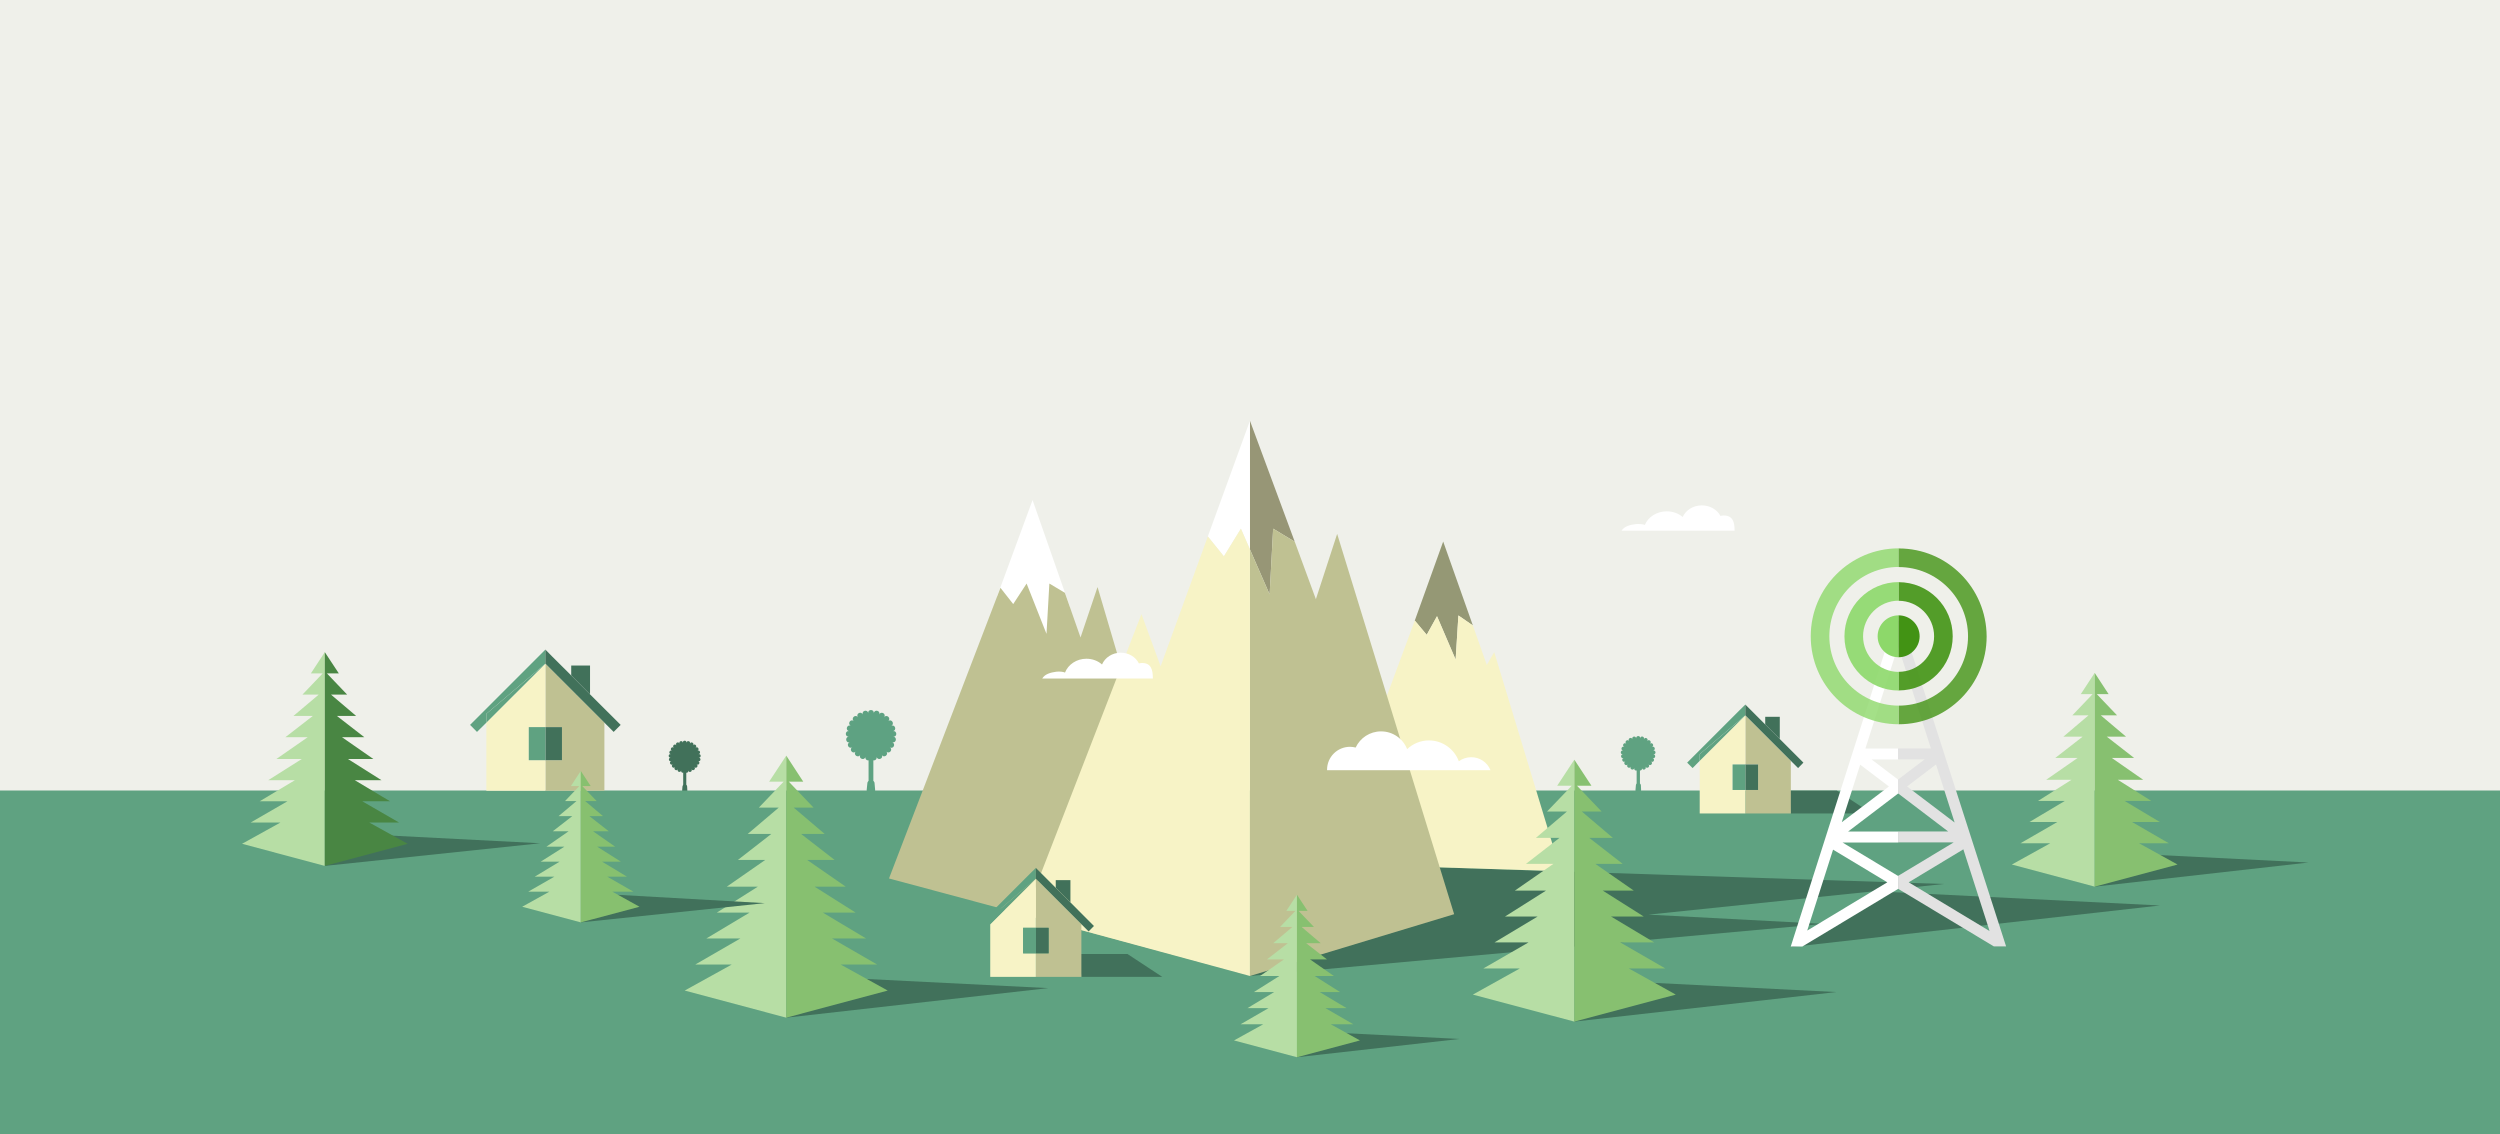
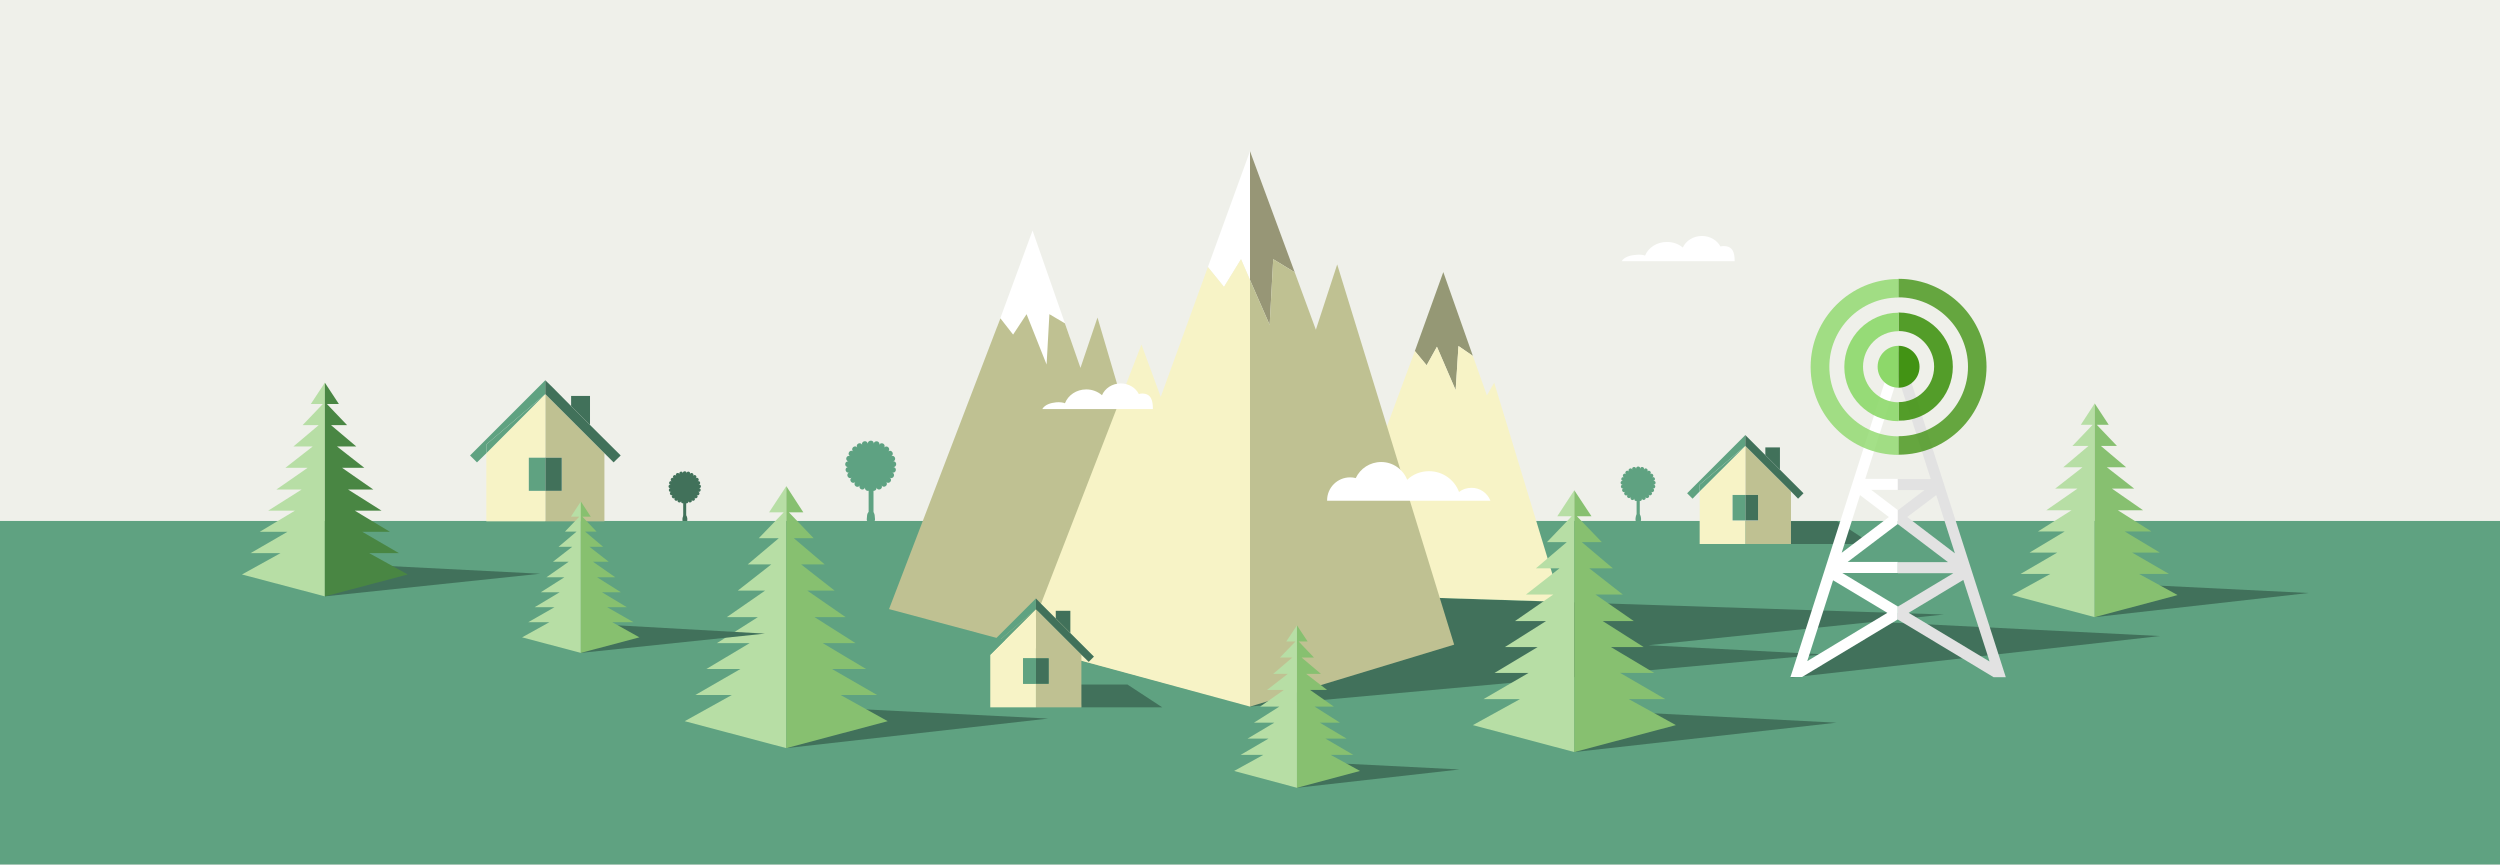
- <svg xmlns="http://www.w3.org/2000/svg" version="1.1" id="Layer_1" x="0px" y="0px" viewBox="0 0 2350.7 1066.2" style="enable-background:new 0 0 2350.7 1066.2;" xml:space="preserve">
+ <svg xmlns="http://www.w3.org/2000/svg" version="1.1" id="Layer_1" x="0px" y="0px" viewBox="0 0 1336 462" style="enable-background:new 0 0 1336 462;" xml:space="preserve">
  <style type="text/css">
	.st0{fill:#EFF0EA;}
	.st1{fill:#5EA282;}
	.st2{fill:#41715A;}
	.st3{fill:#5FA281;}
	.st4{fill:#41715B;}
	.st5{fill:#959875;}
	.st6{fill:#F7F3C6;}
	.st7{fill:#FFFFFF;}
	.st8{fill:#BFC192;}
	.st9{fill:#979676;}
	.st10{fill:none;}
	.st11{fill:#B7DEA5;}
	.st12{fill:#87C070;}
	.st13{fill:#498643;}
	.st14{fill:#87C06F;}
	.st15{fill:#E2E2E2;}
	.st16{opacity:0.8;fill:#8DD86A;}
	.st17{opacity:0.8;fill:#429314;}
	.st18{opacity:0.9;fill:#429314;}
	.st19{opacity:0.9;fill:#8DD86A;}
	.st20{fill:#8DD86A;}
	.st21{fill:#429314;}
</style>
-   <g id="фон">
-     <rect class="st0" width="2350.7" height="780.7" />
-     <g id="trees_x5F_2">
-       <g>
-         <rect x="816.7" y="712" class="st1" width="4.5" height="27.7" />
-         <g>
-           <path class="st1" d="M821.6,670.7c0.5-4.1,6.6-2.6,5.1,1.3c1.5-3.9,7-0.8,4.6,2.5c2.4-3.4,7,0.9,3.8,3.6      c3.2-2.7,6.6,2.7,2.8,4.4c3.7-1.8,5.7,4.2,1.6,5c4.1-0.8,4.5,5.5,0.3,5.2c4.1,0.2,3,6.4-1,5.2c3.9,1.3,1.3,7-2.2,4.7      c3.5,2.2-0.5,7-3.3,4c2.8,3-2.3,6.7-4.2,3.1c2,3.6-3.8,5.9-4.9,1.9c1,4-5.2,4.8-5.2,0.7c0,4.1-6.2,3.3-5.2-0.7      c-1,4-6.9,1.7-4.9-1.9c-2,3.6-7.1-0.1-4.2-3.1c-2.8,3-6.8-1.8-3.3-4c-3.5,2.2-6.2-3.5-2.2-4.7c-3.9,1.3-5.1-4.9-1-5.2      c-4.1,0.2-3.7-6,0.3-5.2c-4.1-0.8-2.1-6.8,1.6-5c-3.7-1.8-0.4-7.1,2.8-4.4c-3.2-2.7,1.4-7,3.8-3.6c-2.4-3.4,3.1-6.4,4.6-2.5      c-1.5-3.9,4.6-5.4,5.1-1.3C815.8,666.6,822.1,666.6,821.6,670.7z" />
-         </g>
-         <g>
-           <path class="st1" d="M822.9,743c0.1,1.1-0.7,2-1.8,2h-4.4c-1.1,0-1.9-0.9-1.8-2l0.7-6.9c0.1-1.1,1.1-2,2.2-2h2.3      c1.1,0,2.1,0.9,2.2,2L822.9,743z" />
-         </g>
+   <rect class="st0" width="1336" height="299.7" />
+   <g id="trees_x5F_2">
+     <g>
+       <rect x="464.2" y="260.6" class="st1" width="2.6" height="15.8" />
+       <g>
+         <path class="st1" d="M466.9,237.2c0.3-2.3,3.8-1.5,2.9,0.7c0.9-2.2,4-0.5,2.6,1.4c1.4-1.9,4,0.5,2.2,2c1.8-1.5,3.7,1.5,1.6,2.5     c2.1-1,3.2,2.4,0.9,2.8c2.3-0.5,2.5,3.1,0.2,3c2.3,0.1,1.7,3.6-0.6,2.9c2.2,0.7,0.7,4-1.3,2.7c2,1.3-0.3,4-1.9,2.3     c1.6,1.7-1.3,3.8-2.4,1.8c1.1,2.1-2.2,3.4-2.8,1.1c0.6,2.3-3,2.7-3,0.4c0,2.3-3.5,1.9-3-0.4c-0.6,2.3-3.9,1-2.8-1.1     c-1.1,2.1-4,0-2.4-1.8c-1.6,1.7-3.9-1-1.9-2.3c-2,1.3-3.5-2-1.3-2.7c-2.2,0.7-2.9-2.8-0.6-2.9c-2.3,0.1-2.1-3.4,0.2-3     c-2.3-0.5-1.2-3.8,0.9-2.8c-2.1-1-0.2-4,1.6-2.5c-1.8-1.5,0.8-4,2.2-2c-1.4-1.9,1.7-3.6,2.6-1.4c-0.9-2.2,2.6-3.1,2.9-0.7     C463.7,234.9,467.2,234.9,466.9,237.2z" />
+       </g>
+       <g>
+         <path class="st1" d="M467.6,277.4c0.1,1.1-0.7,2-1.8,2h-0.8c-1.1,0-1.9-0.9-1.8-2l0.2-2.2c0.1-1.1,1-2,2-2c1,0,1.9,0.9,2,2     L467.6,277.4z" />
+       </g>
+     </g>
+     <g>
+       <g>
+         <g>
+           <rect x="365.1" y="267.8" class="st2" width="1.6" height="10" />
+         </g>
+         <g>
+           <path class="st2" d="M366.9,252.9c0.2-1.5,2.4-0.9,1.8,0.5c0.5-1.4,2.5-0.3,1.7,0.9c0.9-1.2,2.5,0.3,1.4,1.3c1.1-1,2.4,1,1,1.6      c1.3-0.6,2,1.5,0.6,1.8c1.5-0.3,1.6,2,0.1,1.9c1.5,0.1,1.1,2.3-0.4,1.9c1.4,0.5,0.5,2.5-0.8,1.7c1.3,0.8-0.2,2.5-1.2,1.5      c1,1.1-0.8,2.4-1.5,1.1c0.7,1.3-1.4,2.1-1.8,0.7c0.4,1.4-1.9,1.7-1.9,0.2c0,1.5-2.2,1.2-1.9-0.2c-0.4,1.4-2.5,0.6-1.8-0.7      c-0.7,1.3-2.5,0-1.5-1.1c-1,1.1-2.5-0.7-1.2-1.5c-1.3,0.8-2.2-1.3-0.8-1.7c-1.4,0.5-1.8-1.8-0.4-1.9c-1.5,0.1-1.3-2.2,0.1-1.9      c-1.5-0.3-0.8-2.4,0.6-1.8c-1.3-0.6-0.1-2.6,1-1.6c-1.1-1,0.5-2.5,1.4-1.3c-0.9-1.2,1.1-2.3,1.7-0.9c-0.5-1.4,1.6-2,1.8-0.5      C364.8,251.5,367.1,251.5,366.9,252.9z" />
+         </g>
+         <g>
+           <path class="st2" d="M367.3,277.7c0.1,1.1-0.5,2-1.3,2s-1.4-0.9-1.3-2l0-0.6c0.1-1.1,0.7-2,1.3-2c0.6,0,1.2,0.9,1.3,2      L367.3,277.7z" />
+         </g>
+       </g>
+     </g>
+     <g>
+       <g>
+         <g>
+           <rect x="874.6" y="266.6" class="st3" width="1.7" height="10.8" />
+         </g>
+         <g>
+           <path class="st3" d="M876.5,250.5c0.2-1.6,2.6-1,2,0.5c0.6-1.5,2.7-0.3,1.8,1c0.9-1.3,2.7,0.4,1.5,1.4c1.2-1,2.6,1,1.1,1.7      c1.5-0.7,2.2,1.6,0.6,1.9c1.6-0.3,1.7,2.1,0.1,2c1.6,0.1,1.1,2.5-0.4,2c1.5,0.5,0.5,2.7-0.9,1.8c1.4,0.9-0.2,2.7-1.3,1.6      c1.1,1.2-0.9,2.6-1.7,1.2c0.8,1.4-1.5,2.3-1.9,0.8c0.4,1.6-2,1.9-2,0.3c0,1.6-2.4,1.3-2-0.3c-0.4,1.6-2.7,0.7-1.9-0.8      c-0.8,1.4-2.8,0-1.7-1.2c-1.1,1.2-2.7-0.7-1.3-1.6c-1.4,0.9-2.4-1.4-0.9-1.8c-1.5,0.5-2-1.9-0.4-2c-1.6,0.1-1.5-2.3,0.1-2      c-1.6-0.3-0.8-2.6,0.6-1.9c-1.5-0.7-0.1-2.8,1.1-1.7c-1.2-1,0.5-2.7,1.5-1.4c-0.9-1.3,1.2-2.5,1.8-1c-0.6-1.5,1.8-2.1,2-0.5      C874.3,248.9,876.7,248.9,876.5,250.5z" />
+         </g>
+         <g>
+           <path class="st3" d="M877,277.4c0.1,1.1-0.6,2-1.5,2s-1.6-0.9-1.5-2l0.1-0.9c0.1-1.1,0.7-2,1.4-2c0.7,0,1.3,0.9,1.4,2L877,277.4      z" />
+         </g>
+       </g>
+     </g>
+   </g>
+   <rect y="278.4" class="st3" width="1336" height="183.6" />
+   <g id="mountains">
+     <polygon class="st4" points="974.5,349.7 668,377.6 769.4,319.6 1038.9,328.4 880.9,344.8  " />
+     <g>
+       <polygon class="st5" points="787.1,190.2 779.4,184.9 777.9,208.5 767.9,185.3 762.4,195.2 756.1,187.6 771.3,145.4   " />
+       <polygon class="st6" points="834.1,321.6 707.9,317.6 756.1,187.6 762.4,195.2 767.9,185.3 777.9,208.5 779.4,184.9 787.1,190.2     794.6,211.3 798.5,204.5   " />
+     </g>
+     <g>
+       <polygon class="st7" points="551.8,123.2 532.9,174.6 564.3,201.8 571.8,180.5   " />
+       <polygon class="st8" points="475.1,325.5 534.6,170.1 541.4,178.8 548.6,167.9 559.3,194.8 560.8,167.9 569.1,172.8 577.4,196.6     586.5,169.7 646,371.3   " />
+     </g>
+     <g>
+       <polygon class="st9" points="678.5,173.6 680.4,138.5 691.9,145.5 668,80.8 668,149.6   " />
+       <polygon class="st7" points="663.2,138.5 668,149.6 668,80.8 645.5,142.7 654.1,153.3   " />
+       <polygon class="st8" points="714.6,141.3 703.2,176.2 691.9,145.5 680.4,138.5 678.5,173.6 668,149.6 668,377.6 777.1,344.5   " />
+       <polygon class="st6" points="663.2,138.5 654.1,153.3 645.5,142.7 620.3,212.1 610,184.1 547.7,344.9 668,377.6 668,149.6   " />
+     </g>
+   </g>
+   <g id="clouds">
+     <path class="st7" d="M866.6,139.6H927c0,0,0-0.1,0-0.1c0-4.4-0.9-8-5.9-8c-0.8,0-1,0.1-1.7,0.2c-1.8-3.3-5.5-5.6-9.9-5.6   c-4.6,0-8.6,2.6-10.2,6.2c-2.2-1.9-5.2-3-8.5-3c-5.4,0-9.9,3-11.7,7.3c-0.8-0.4-3-0.7-4.8-0.4C871.2,136.4,868,137.3,866.6,139.6z" />
+     <path class="st7" d="M557,218.6h59.1c0,0,0-0.1,0-0.1c0-4.5-0.9-8.2-5.8-8.2c-0.7,0-1,0.1-1.7,0.3c-1.7-3.4-5.4-5.7-9.7-5.7   c-4.5,0-8.4,2.6-10,6.3c-2.2-1.9-5.1-3.1-8.4-3.1c-5.3,0-9.7,3.1-11.4,7.4c-0.8-0.4-2.9-0.7-4.7-0.5   C561.5,215.3,558.4,216.2,557,218.6z" />
+     <path class="st7" d="M796.5,267.6h-87.3c0-0.1,0-0.1,0-0.2c0-6.8,5.5-12.3,12.3-12.3c1,0,2,0.1,3,0.4c2.4-5.1,7.6-8.6,13.6-8.6   c6.3,0,11.7,3.9,13.9,9.5c3-2.9,7.1-4.6,11.7-4.6c7.3,0,13.6,4.6,16,11.1c1.8-1.4,4.1-2.2,6.6-2.2   C790.9,260.6,794.9,263.5,796.5,267.6z" />
+   </g>
+   <g id="houses">
+     <g>
+       <polyline class="st4" points="957.1,290.7 1000.2,290.7 981.7,278.5 955.7,278.5 957.1,290.7   " />
+       <g>
+         <polygon class="st10" points="932.7,238.3 932.7,238.3 932.7,238.3    " />
+         <polygon class="st8" points="932.7,264.5 939.5,264.5 939.5,278.2 932.7,278.2 932.7,290.7 957.1,290.7 957.1,262.6 932.7,238.3         " />
+         <polygon class="st6" points="925.9,278.2 925.9,264.5 932.7,264.5 932.7,238.3 932.7,238.3 932.7,238.3 908.3,262.6 908.3,290.7      932.7,290.7 932.7,278.2    " />
+         <rect x="932.7" y="264.5" class="st2" width="6.8" height="13.6" />
+         <rect x="925.9" y="264.5" class="st3" width="6.8" height="13.6" />
+         <polygon class="st2" points="951.2,239.1 943.4,239.1 943.4,243.2 951.2,251    " />
+         <polygon class="st3" points="932.7,238.3 932.7,238.3 932.7,238.3 932.7,238.3 932.7,232.5 932.7,232.5 929.8,235.4 901.6,263.6      904.5,266.5 908.3,262.6 908.3,259    " />
+         <polygon class="st3" points="908.3,259 908.3,262.6 932.7,238.3    " />
+         <polygon class="st3" points="932.7,238.3 932.7,238.3 932.7,238.3    " />
+         <polygon class="st2" points="951.2,251 943.4,243.2 935.6,235.4 932.7,232.5 932.7,238.3 932.7,238.3 957.1,262.6 960.9,266.5      963.8,263.6    " />
+       </g>
+     </g>
+     <g>
+       <polygon class="st10" points="291.4,210.6 291.4,210.6 291.4,210.6   " />
+       <polygon class="st8" points="291.4,244.6 300.3,244.6 300.3,262.3 291.4,262.3 291.4,278.6 323,278.6 323,242.2 291.4,210.6   " />
+       <polygon class="st6" points="282.6,262.3 282.6,244.6 291.4,244.6 291.4,210.6 291.4,210.6 291.4,210.6 259.9,242.2 259.9,278.6     291.4,278.6 291.4,262.3   " />
+       <rect x="291.4" y="244.6" class="st2" width="8.8" height="17.7" />
+       <rect x="282.6" y="244.6" class="st3" width="8.8" height="17.7" />
+       <polygon class="st2" points="315.3,211.6 305.2,211.6 305.2,217 315.3,227.1   " />
+       <polygon class="st3" points="291.4,210.6 291.4,210.6 291.4,210.6 291.4,210.6 291.4,203.2 291.4,203.2 287.7,206.9 251.2,243.4     254.9,247.1 259.9,242.2 259.9,237.5   " />
+       <polygon class="st3" points="259.9,237.5 259.9,242.2 291.4,210.6   " />
+       <polygon class="st3" points="291.4,210.6 291.4,210.6 291.4,210.6   " />
+       <polygon class="st2" points="315.3,227.1 305.2,217 295.2,206.9 291.4,203.2 291.4,210.6 291.4,210.6 323,242.2 327.9,247.1     331.7,243.4   " />
+     </g>
+     <g>
+       <polyline class="st4" points="577.9,378 621.1,378 602.5,365.8 576.6,365.8 577.9,378   " />
+       <g>
+         <polygon class="st10" points="553.6,325.6 553.6,325.6 553.6,325.6    " />
+         <polygon class="st8" points="553.6,351.8 560.4,351.8 560.4,365.4 553.6,365.4 553.6,378 577.9,378 577.9,349.9 553.6,325.6         " />
+         <polygon class="st6" points="546.7,365.4 546.7,351.8 553.6,351.8 553.6,325.6 553.6,325.6 553.6,325.6 529.2,349.9 529.2,378      553.6,378 553.6,365.4    " />
+         <rect x="553.6" y="351.8" class="st2" width="6.8" height="13.6" />
+         <rect x="546.7" y="351.8" class="st3" width="6.8" height="13.6" />
+         <polygon class="st2" points="572,326.4 564.2,326.4 564.2,330.5 572,338.3    " />
+         <polygon class="st3" points="553.6,325.6 553.6,325.6 553.6,325.6 553.6,325.6 553.6,319.8 553.6,319.8 550.7,322.7 522.5,350.9      525.4,353.7 529.2,349.9 529.2,346.3    " />
+         <polygon class="st3" points="529.2,346.3 529.2,349.9 553.6,325.6    " />
+         <polygon class="st3" points="553.6,325.6 553.6,325.6 553.6,325.6    " />
+         <polygon class="st2" points="572,338.3 564.2,330.5 556.4,322.7 553.6,319.8 553.6,325.6 553.6,325.6 577.9,349.9 581.8,353.7      584.6,350.9    " />
+       </g>
+     </g>
+   </g>
+   <g id="trees">
+     <g>
+       <polygon class="st4" points="1150.5,312.8 1233.7,316.9 1119.4,329.8   " />
+       <g>
+         <polygon class="st11" points="1119.4,215.6 1119.4,329.8 1075.2,318 1095.7,306.7 1079.8,306.7 1099.4,295.3 1084.6,295.3      1103.4,284 1089.1,284 1107,272.7 1093.5,272.7 1110.2,261.1 1098.3,261.1 1112.9,249.7 1102.6,249.7 1116.1,238.3 1107.5,238.3      1118.3,227 1112,227    " />
+         <polygon class="st12" points="1119.4,215.6 1119.4,329.8 1163.7,318 1143.1,306.7 1159.1,306.7 1139.4,295.3 1154.2,295.3      1135.4,284 1149.7,284 1131.8,272.7 1145.3,272.7 1128.6,261.1 1140.5,261.1 1125.9,249.7 1136.2,249.7 1122.7,238.3      1131.3,238.3 1120.5,227 1126.9,227    " />
+       </g>
+     </g>
+     <g>
+       <polygon class="st4" points="879.5,381 981.4,386.2 841.3,401.9   " />
+       <g>
+         <polygon class="st11" points="841.3,262 841.3,401.9 787.1,387.5 812.3,373.6 792.8,373.6 816.9,359.6 798.7,359.6 821.7,345.8      804.2,345.8 826.2,331.9 809.6,331.9 830.1,317.7 815.5,317.7 833.4,303.7 820.8,303.7 837.3,289.7 826.7,289.7 839.9,275.9      832.2,275.9    " />
+         <polygon class="st12" points="841.3,262 841.3,401.9 895.6,387.5 870.4,373.6 889.9,373.6 865.8,359.6 884,359.6 860.9,345.8      878.4,345.8 856.5,331.9 873.1,331.9 852.6,317.7 867.2,317.7 849.3,303.7 861.9,303.7 845.3,289.7 856,289.7 842.7,275.9      850.5,275.9    " />
+       </g>
+     </g>
+     <g>
+       <polygon class="st4" points="716.8,408 780,411.2 693.1,421   " />
+       <g>
+         <polygon class="st11" points="693.1,334.2 693.1,421 659.5,412 675.1,403.4 663,403.4 677.9,394.7 666.7,394.7 681,386.2      670.1,386.2 683.7,377.6 673.4,377.6 686.1,368.7 677.1,368.7 688.2,360.1 680.4,360.1 690.6,351.4 684,351.4 692.3,342.8      687.4,342.8    " />
+         <polygon class="st12" points="693.1,334.2 693.1,421 726.8,412 711.1,403.4 723.2,403.4 708.3,394.7 719.6,394.7 705.3,386.2      716.1,386.2 702.5,377.6 712.8,377.6 700.1,368.7 709.2,368.7 698,360.1 705.9,360.1 695.6,351.4 702.2,351.4 694,342.8      698.8,342.8    " />
+       </g>
+     </g>
+     <g>
+       <polygon class="st4" points="458.3,378.9 560.2,384 420.2,399.8   " />
+       <g>
+         <polygon class="st11" points="420.2,259.8 420.2,399.8 365.9,385.4 391.1,371.4 371.6,371.4 395.7,357.5 377.5,357.5      400.6,343.7 383.1,343.7 405,329.8 388.4,329.8 408.9,315.6 394.3,315.6 412.2,301.6 399.6,301.6 416.2,287.6 405.5,287.6      418.8,273.8 411,273.8    " />
+         <polygon class="st12" points="420.2,259.8 420.2,399.8 474.4,385.4 449.2,371.4 468.7,371.4 444.6,357.5 462.8,357.5      439.7,343.7 457.2,343.7 435.3,329.8 451.9,329.8 431.4,315.6 446,315.6 428.1,301.6 440.7,301.6 424.2,287.6 434.8,287.6      421.6,273.8 429.3,273.8    " />
+       </g>
+     </g>
+     <g>
+       <polygon class="st4" points="288.7,306.6 173.6,318.7 192.3,301.7   " />
+       <g>
+         <polygon class="st11" points="173.6,204.5 173.6,318.7 129.3,307 149.9,295.6 133.9,295.6 153.6,284.2 138.8,284.2 157.6,272.9      143.3,272.9 161.2,261.6 147.7,261.6 164.4,250 152.5,250 167.1,238.6 156.8,238.6 170.3,227.2 161.7,227.2 172.5,215.9      166.1,215.9    " />
+         <polygon class="st13" points="173.6,204.5 173.6,318.7 217.9,307 197.3,295.6 213.2,295.6 193.6,284.2 208.4,284.2 189.6,272.9      203.9,272.9 186,261.6 199.5,261.6 182.8,250 194.7,250 180.1,238.6 190.4,238.6 176.9,227.2 185.5,227.2 174.7,215.9      181.1,215.9    " />
+       </g>
+     </g>
+     <g>
+       <polyline class="st4" points="310.4,348.9 408.8,338.6 330.3,334.2 310.4,348.9   " />
+       <g>
+         <polygon class="st11" points="310.4,268 310.4,348.9 279,340.6 293.6,332.5 282.3,332.5 296.3,324.5 285.7,324.5 299.1,316.5      289,316.5 301.6,308.5 292,308.5 303.9,300.2 295.5,300.2 305.8,292.2 298.5,292.2 308.1,284.1 301.9,284.1 309.6,276.1      305.1,276.1    " />
+         <polygon class="st14" points="310.4,268 310.4,348.9 341.7,340.6 327.2,332.5 338.5,332.5 324.5,324.5 335,324.5 321.7,316.5      331.8,316.5 319.1,308.5 328.8,308.5 316.9,300.2 325.3,300.2 315,292.2 322.3,292.2 312.7,284.1 318.8,284.1 311.2,276.1      315.7,276.1    " />
+       </g>
+     </g>
+   </g>
+   <g id="tower">
+     <polygon class="st4" points="1010.8,332.7 1154.3,339.9 957,362.1  " />
+     <g>
+       <g>
+         <polygon class="st10" points="1014.3,300.3 1014.3,280 987.5,300.3    " />
+         <polygon class="st10" points="1014.3,324.1 1014.3,306.2 984.6,306.2    " />
+         <polygon class="st10" points="1014.3,272.6 1028.5,261.8 1014.3,261.8 1014.3,272.6    " />
+         <polygon class="st10" points="1041.1,300.3 1014.3,280 1014.3,280 1014.3,300.3    " />
+         <polygon class="st10" points="1031.9,255.9 1014.3,201.3 1014.3,201.3 1014.3,255.9    " />
+         <polygon class="st10" points="1014.3,272.6 1014.3,261.8 1000.1,261.8    " />
+         <polygon class="st10" points="979.6,310.1 965.8,353.3 1008.6,327.5    " />
+         <polygon class="st10" points="1014.3,255.9 1014.3,201.3 996.9,255.9    " />
+         <polygon class="st10" points="994.1,264.6 994.1,264.7 984.3,295.4 1009.4,276.3    " />
+         <path class="st7" d="M1014.3,187.9l-3.9,1.2l0.8,2.5l-53.1,166.3l-0.2,0.6l-1.1,3.3h6.2l51.2-30.8v-6.9l-29.7-17.9h29.7v-5.9     h-26.8l26.8-20.3v-7.4l-14.2-10.8h14.2v-5.9h-17.4l17.4-54.6V187.9z M1008.6,327.5l-42.8,25.8l13.8-43.2L1008.6,327.5z      M1009.4,276.3l-25.2,19.1l9.8-30.8l0,0L1009.4,276.3z" />
+         <path class="st15" d="M1016,187.4l-1.7,0.6v13.4l0,0l17.5,54.6h-17.6v5.9h14.2l-14.2,10.8v7.4l26.8,20.3h-26.8v5.9h29.7     l-28.6,17.2l-1.1,0.7v6.9l51.2,30.8h6.5L1016,187.4z M1019.2,276.3l15.5-11.7l0.1,0.2l9.9,30.9L1019.2,276.3z M1020,327.5     l1.1-0.7l28.1-16.9l13.5,41.9l0.5,1.7L1020,327.5z" />
      </g>
      <g>
        <g>
          <g>
-             <rect x="642.4" y="724.5" class="st2" width="2.9" height="17.6" />
+             <path class="st10" d="M995.6,196c0,10.5,8.5,19,19,19v-7.8c-6.2,0-11.2-5-11.2-11.2c0-6.2,5-11.2,11.2-11.2V177       C1004.2,177,995.6,185.5,995.6,196z" />
+             <path class="st10" d="M977.6,196c0,20.4,16.6,37,37,37V225c-16,0-29-13-29-29s13-29,29-29V159C994.2,159,977.6,175.6,977.6,196       z" />
+             <path class="st10" d="M1014.6,167.1c8,0,15.2,3.2,20.5,8.5c5.2,5.2,8.5,12.5,8.5,20.5c0,8-3.2,15.2-8.5,20.5       c-5.2,5.2-12.5,8.5-20.5,8.5c0,0,0,0,0,0l0,8.1c0,0,0,0,0,0c10.2,0,19.5-4.2,26.2-10.9c6.7-6.7,10.9-16,10.9-26.2       c0-10.2-4.2-19.5-10.9-26.2c-6.7-6.7-16-10.9-26.2-10.9c0,0,0,0,0,0L1014.6,167.1C1014.6,167.1,1014.6,167.1,1014.6,167.1z" />
+             <path class="st10" d="M1022.6,188.1c2,2,3.3,4.8,3.3,7.9c0,3.1-1.3,5.9-3.3,7.9c-2,2-4.8,3.3-7.9,3.3v7.8c0,0,0,0,0,0       c5.2,0,10-2.1,13.4-5.6c3.4-3.4,5.6-8.2,5.6-13.4c0-5.2-2.1-10-5.6-13.4c-3.4-3.4-8.2-5.6-13.4-5.6c0,0,0,0,0,0l0,7.8       C1017.7,184.8,1020.5,186.1,1022.6,188.1z" />
+             <path class="st16" d="M977.6,196c0-20.4,16.6-37,37-37v-9.9c-25.9,0-47,21.1-47,47s21.1,47,47,47v-9.9       C994.2,233.1,977.6,216.4,977.6,196z" />
+             <path class="st17" d="M1047.8,162.8c-8.5-8.5-20.3-13.8-33.2-13.8c0,0,0,0,0,0l0,9.9c0,0,0,0,0,0c10.2,0,19.5,4.2,26.2,10.9       c6.7,6.7,10.9,16,10.9,26.2c0,10.2-4.2,19.5-10.9,26.2c-6.7,6.7-16,10.9-26.2,10.9c0,0,0,0,0,0l0,9.9c0,0,0,0,0,0       c13,0,24.7-5.3,33.2-13.8c8.5-8.5,13.8-20.3,13.8-33.2C1061.6,183.1,1056.3,171.3,1047.8,162.8z" />
+             <path class="st18" d="M1035.1,216.5c5.2-5.2,8.5-12.5,8.5-20.5c0-8-3.2-15.2-8.5-20.5c-5.2-5.2-12.5-8.5-20.5-8.5c0,0,0,0,0,0       l0,9.9c0,0,0,0,0,0c5.2,0,10,2.1,13.4,5.6c3.4,3.4,5.6,8.2,5.6,13.4c0,5.2-2.1,10-5.6,13.4c-3.4,3.4-8.2,5.6-13.4,5.6       c0,0,0,0,0,0l0,9.9c0,0,0,0,0,0C1022.6,225,1029.9,221.7,1035.1,216.5z" />
+             <path class="st19" d="M995.6,196c0-10.5,8.5-19,19-19v-9.9c-16,0-29,13-29,29s13,29,29,29V215       C1004.2,215,995.6,206.5,995.6,196z" />
+             <path class="st20" d="M1003.4,196c0,6.2,5,11.2,11.2,11.2v-22.4C1008.4,184.8,1003.4,189.8,1003.4,196z" />
+             <path class="st21" d="M1025.8,196c0-3.1-1.3-5.9-3.3-7.9c-2-2-4.8-3.3-7.9-3.3v22.4c3.1,0,5.9-1.3,7.9-3.3       C1024.6,201.9,1025.8,199.1,1025.8,196z" />
          </g>
-           <g>
-             <path class="st2" d="M645.5,698.4c0.3-2.6,4.2-1.6,3.2,0.8c1-2.4,4.5-0.5,2.9,1.6c1.5-2.1,4.4,0.6,2.4,2.3       c2-1.7,4.2,1.7,1.8,2.8c2.4-1.1,3.6,2.7,1,3.2c2.6-0.5,2.8,3.5,0.2,3.3c2.6,0.2,1.9,4.1-0.6,3.3c2.5,0.8,0.8,4.4-1.4,3       c2.2,1.4-0.3,4.5-2.1,2.6c1.8,1.9-1.4,4.2-2.7,2c1.3,2.3-2.4,3.8-3.1,1.2c0.7,2.5-3.3,3-3.3,0.4c0,2.6-3.9,2.1-3.3-0.4       c-0.7,2.5-4.4,1.1-3.1-1.2c-1.3,2.3-4.5-0.1-2.7-2c-1.8,1.9-4.3-1.2-2.1-2.6c-2.2,1.4-3.9-2.2-1.4-3c-2.5,0.8-3.2-3.1-0.6-3.3       c-2.6,0.2-2.4-3.8,0.2-3.3c-2.6-0.5-1.3-4.3,1-3.2c-2.4-1.1-0.2-4.5,1.8-2.8c-2-1.7,0.9-4.4,2.4-2.3c-1.5-2.1,1.9-4.1,2.9-1.6       c-1-2.4,2.9-3.4,3.2-0.8C641.8,695.8,645.8,695.8,645.5,698.4z" />
-           </g>
-           <g>
-             <path class="st2" d="M646.3,743.5c0.1,1.1-0.7,2-1.8,2h-1.3c-1.1,0-1.9-0.9-1.8-2l0.3-4c0.1-1.1,1.1-2,2.2-2h0       c1.1,0,2.1,0.9,2.2,2L646.3,743.5z" />
-           </g>
-         </g>
-       </g>
-       <g>
-         <g>
-           <g>
-             <rect x="1538.9" y="722.4" class="st3" width="3.1" height="19" />
-           </g>
-           <g>
-             <path class="st3" d="M1542.2,694.2c0.4-2.8,4.5-1.8,3.5,0.9c1-2.6,4.8-0.6,3.1,1.7c1.7-2.3,4.8,0.6,2.6,2.5       c2.2-1.8,4.5,1.8,1.9,3c2.6-1.2,3.9,2.9,1.1,3.4c2.8-0.5,3.1,3.8,0.2,3.6c2.8,0.2,2,4.4-0.7,3.5c2.7,0.9,0.9,4.8-1.5,3.2       c2.4,1.5-0.3,4.8-2.3,2.8c1.9,2.1-1.5,4.6-2.9,2.1c1.4,2.5-2.6,4.1-3.3,1.3c0.7,2.7-3.6,3.3-3.6,0.5c0,2.8-4.3,2.3-3.6-0.5       c-0.7,2.7-4.7,1.2-3.3-1.3c-1.4,2.5-4.8-0.1-2.9-2.1c-1.9,2.1-4.7-1.3-2.3-2.8c-2.4,1.5-4.2-2.4-1.5-3.2       c-2.7,0.9-3.5-3.4-0.7-3.5c-2.8,0.2-2.6-4.1,0.2-3.6c-2.8-0.5-1.5-4.6,1.1-3.4c-2.6-1.2-0.3-4.8,1.9-3c-2.2-1.8,1-4.8,2.6-2.5       c-1.7-2.3,2.1-4.4,3.1-1.7c-1-2.6,3.1-3.7,3.5-0.9C1538.3,691.4,1542.6,691.4,1542.2,694.2z" />
-           </g>
-           <g>
-             <path class="st3" d="M1543.1,743c0.1,1.1-0.7,2-1.8,2h-1.7c-1.1,0-1.9-0.9-1.8-2l0.4-4.7c0.1-1.1,1.1-2,2.2-2h0.3       c1.1,0,2.1,0.9,2.2,2L1543.1,743z" />
-           </g>
-         </g>
-       </g>
-     </g>
-     <rect y="743.3" class="st3" width="2350.7" height="323" />
-   </g>
-   <g id="mountains">
-     <polygon class="st4" points="1714.7,868.7 1175.3,917.7 1353.8,815.6 1827.9,831.2 1550,860  " />
-     <g>
-       <polygon class="st5" points="1384.9,588.1 1371.3,578.7 1368.7,620.2 1351.2,579.4 1341.5,596.9 1330.3,583.5 1357,509.2   " />
-       <polygon class="st6" points="1467.5,819.2 1245.5,812.2 1330.3,583.5 1341.5,596.9 1351.2,579.4 1368.7,620.2 1371.3,578.7     1384.9,588.1 1398,625.2 1405,613.2   " />
-     </g>
-     <g>
-       <polygon class="st7" points="970.9,470.2 937.6,560.6 992.9,608.4 1006.1,570.9   " />
-       <polygon class="st8" points="835.9,826 940.7,552.7 952.7,568 965.3,548.7 984,596 986.7,548.7 1001.3,557.4 1016,599.4 1032,552     1136.7,906.7   " />
-     </g>
-     <g>
-       <polygon class="st9" points="1193.8,558.9 1197.1,497.1 1217.4,509.3 1175.3,395.6 1175.3,516.6   " />
-       <polygon class="st7" points="1166.8,497.1 1175.3,516.6 1175.3,395.6 1135.7,504.4 1150.8,523.1   " />
-       <polygon class="st8" points="1257.3,502 1237.3,563.4 1217.4,509.3 1197.1,497.1 1193.8,558.9 1175.3,516.6 1175.3,917.7     1367.3,859.6   " />
-       <polygon class="st6" points="1166.8,497.1 1150.8,523.1 1135.7,504.4 1091.3,626.5 1073.3,577.4 963.7,860.2 1175.3,917.7     1175.3,516.6   " />
-     </g>
-   </g>
-   <g id="clouds">
-     <path class="st7" d="M1524.7,499H1631c0-0.1,0-0.2,0-0.2c0-7.8-1.6-14.1-10.3-14.1c-1.3,0-1.8,0.2-3,0.4c-3.1-5.9-9.8-9.9-17.5-9.9   c-8.2,0-15.1,4.5-18,10.9c-3.9-3.3-9.2-5.3-15-5.3c-9.4,0-17.5,5.3-20.6,12.8c-1.4-0.7-5.2-1.1-8.4-0.8   C1532.8,493.4,1527.2,494.9,1524.7,499z" />
-     <path class="st7" d="M980,638h104c0-0.1,0-0.2,0-0.2c0-8-1.6-14.4-10.1-14.4c-1.3,0-1.8,0.2-3,0.4c-3-6-9.5-10.1-17.1-10.1   c-8,0-14.8,4.6-17.6,11.1c-3.8-3.4-9-5.4-14.7-5.4c-9.2,0-17.1,5.4-20.1,13c-1.4-0.7-5.1-1.2-8.2-0.8   C987.9,632.3,982.4,633.8,980,638z" />
-     <path class="st7" d="M1401.5,724.2h-153.7c0-0.1,0-0.3,0-0.4c0-12,9.7-21.6,21.6-21.6c1.8,0,3.6,0.3,5.3,0.7   c4.2-9,13.3-15.2,23.9-15.2c11.1,0,20.7,6.9,24.5,16.7c5.4-5.1,12.6-8.2,20.5-8.2c12.9,0,23.9,8.2,28.1,19.6   c3.3-2.4,7.3-3.8,11.6-3.8C1391.5,711.9,1398.6,717,1401.5,724.2z" />
-   </g>
-   <g id="houses">
-     <g>
-       <polyline class="st4" points="1683.9,764.9 1759.9,764.9 1727.2,743.4 1681.5,743.4 1683.9,764.9   " />
-       <g>
-         <polygon class="st10" points="1641.1,672.6 1641.1,672.6 1641.1,672.6    " />
-         <polygon class="st8" points="1641.1,718.8 1653.1,718.8 1653.1,742.8 1641.1,742.8 1641.1,764.9 1683.9,764.9 1683.9,715.4      1641.1,672.6    " />
-         <polygon class="st6" points="1629.1,742.8 1629.1,718.8 1641.1,718.8 1641.1,672.6 1641.1,672.6 1641.1,672.6 1598.2,715.4      1598.2,764.9 1641.1,764.9 1641.1,742.8    " />
-         <rect x="1641.1" y="718.8" class="st2" width="12" height="24" />
-         <rect x="1629.1" y="718.8" class="st3" width="12" height="24" />
-         <polygon class="st2" points="1673.5,674 1659.8,674 1659.8,681.2 1673.5,694.9    " />
-         <polygon class="st3" points="1641.1,672.6 1641.1,672.6 1641.1,672.6 1641.1,672.6 1641.1,662.5 1641.1,662.5 1636,667.5      1586.4,717.1 1591.5,722.2 1598.2,715.4 1598.2,709.1    " />
-         <polygon class="st3" points="1598.2,709.1 1598.2,715.4 1641.1,672.6    " />
-         <polygon class="st3" points="1641.1,672.6 1641.1,672.6 1641.1,672.6    " />
-         <polygon class="st2" points="1673.5,694.9 1659.8,681.2 1646.1,667.5 1641.1,662.5 1641.1,672.6 1641.1,672.6 1683.9,715.4      1690.7,722.2 1695.7,717.1    " />
-       </g>
-     </g>
-     <g>
-       <polygon class="st10" points="512.8,624 512.8,624 512.8,624   " />
-       <polygon class="st8" points="512.8,683.7 528.3,683.7 528.3,714.8 512.8,714.8 512.8,743.5 568.3,743.5 568.3,679.5 512.8,624       " />
-       <polygon class="st6" points="497.2,714.8 497.2,683.7 512.8,683.7 512.8,624 512.8,624 512.8,624 457.3,679.5 457.3,743.5     512.8,743.5 512.8,714.8   " />
-       <rect x="512.8" y="683.7" class="st2" width="15.6" height="31.1" />
-       <rect x="497.2" y="683.7" class="st3" width="15.6" height="31.1" />
-       <polygon class="st2" points="554.8,625.8 537.1,625.8 537.1,635.1 554.8,652.9   " />
-       <polygon class="st3" points="512.8,624 512.8,624 512.8,624 512.8,624 512.8,610.8 512.8,610.8 506.2,617.4 442,681.6     448.5,688.2 457.3,679.5 457.3,671.2   " />
-       <polygon class="st3" points="457.3,671.2 457.3,679.5 512.8,624   " />
-       <polygon class="st3" points="512.8,624 512.8,624 512.8,624   " />
-       <polygon class="st2" points="554.8,652.9 537.1,635.1 519.3,617.4 512.8,610.8 512.8,624 512.8,624 568.3,679.5 577,688.2     583.6,681.6   " />
-     </g>
-     <g>
-       <polyline class="st4" points="1016.8,918.5 1092.8,918.5 1060.1,897 1014.5,897 1016.8,918.5   " />
-       <g>
-         <polygon class="st10" points="974,826.2 974,826.2 974,826.2    " />
-         <polygon class="st8" points="974,872.4 986,872.4 986,896.4 974,896.4 974,918.5 1016.8,918.5 1016.8,869 974,826.2    " />
-         <polygon class="st6" points="962,896.4 962,872.4 974,872.4 974,826.2 974,826.2 974,826.2 931.1,869 931.1,918.5 974,918.5      974,896.4    " />
-         <rect x="974" y="872.4" class="st2" width="12" height="24" />
-         <rect x="962" y="872.4" class="st3" width="12" height="24" />
-         <polygon class="st2" points="1006.5,827.6 992.7,827.6 992.7,834.8 1006.5,848.5    " />
-         <polygon class="st3" points="974,826.2 974,826.2 974,826.2 974,826.2 974,816.1 974,816.1 968.9,821.1 919.3,870.7 924.4,875.8      931.1,869 931.1,862.7    " />
-         <polygon class="st3" points="931.1,862.7 931.1,869 974,826.2    " />
-         <polygon class="st3" points="974,826.2 974,826.2 974,826.2    " />
-         <polygon class="st2" points="1006.5,848.5 992.7,834.8 979,821.1 974,816.1 974,826.2 974,826.2 1016.8,869 1023.6,875.8      1028.6,870.7    " />
-       </g>
-     </g>
-   </g>
-   <g id="trees">
-     <g>
-       <polygon class="st4" points="2024.3,803.7 2170.7,811 1969.6,833.7   " />
-       <g>
-         <polygon class="st11" points="1969.6,632.7 1969.6,833.7 1891.7,812.9 1927.8,792.9 1899.8,792.9 1934.5,772.9 1908.3,772.9      1941.5,753.1 1916.3,753.1 1947.8,733.2 1924,733.2 1953.5,712.7 1932.5,712.7 1958.2,692.7 1940.1,692.7 1963.8,672.6      1948.6,672.6 1967.6,652.7 1956.5,652.7    " />
-         <polygon class="st12" points="1969.6,632.7 1969.6,833.7 2047.5,812.9 2011.3,792.9 2039.3,792.9 2004.7,772.9 2030.8,772.9      1997.7,753.1 2022.8,753.1 1991.3,733.2 2015.2,733.2 1985.7,712.7 2006.7,712.7 1981,692.7 1999.1,692.7 1975.3,672.6      1990.6,672.6 1971.6,652.7 1982.7,652.7    " />
-       </g>
-     </g>
-     <g>
-       <polygon class="st4" points="1547.4,923.8 1726.7,932.8 1480.3,960.6   " />
-       <g>
-         <polygon class="st11" points="1480.3,714.3 1480.3,960.6 1384.9,935.2 1429.1,910.6 1394.8,910.6 1437.3,886.1 1405.3,886.1      1445.8,861.8 1415.1,861.8 1453.7,837.4 1424.4,837.4 1460.6,812.3 1434.8,812.3 1466.4,787.8 1444.2,787.8 1473.3,763.1      1454.6,763.1 1477.9,738.8 1464.2,738.8    " />
-         <polygon class="st12" points="1480.3,714.3 1480.3,960.6 1575.7,935.2 1531.5,910.6 1565.8,910.6 1523.4,886.1 1555.4,886.1      1514.8,861.8 1545.6,861.8 1507,837.4 1536.2,837.4 1500.1,812.3 1525.8,812.3 1494.3,787.8 1516.5,787.8 1487.4,763.1      1506,763.1 1482.8,738.8 1496.4,738.8    " />
-       </g>
-     </g>
-     <g>
-       <polygon class="st4" points="1261.1,971.3 1372.4,976.9 1219.5,994.1   " />
-       <g>
-         <polygon class="st11" points="1219.5,841.3 1219.5,994.1 1160.3,978.3 1187.8,963.1 1166.5,963.1 1192.8,947.9 1173,947.9      1198.1,932.8 1179,932.8 1203,917.7 1184.8,917.7 1207.3,902.1 1191.3,902.1 1210.9,886.9 1197.1,886.9 1215.2,871.6      1203.6,871.6 1218,856.5 1209.5,856.5    " />
-         <polygon class="st12" points="1219.5,841.3 1219.5,994.1 1278.7,978.3 1251.3,963.1 1272.5,963.1 1246.2,947.9 1266.1,947.9      1240.9,932.8 1260,932.8 1236.1,917.7 1254.2,917.7 1231.8,902.1 1247.7,902.1 1228.2,886.9 1241.9,886.9 1223.9,871.6      1235.5,871.6 1221,856.5 1229.5,856.5    " />
-       </g>
-     </g>
-     <g>
-       <polygon class="st4" points="806.4,920.1 985.7,929.1 739.3,956.9   " />
-       <g>
-         <polygon class="st11" points="739.3,710.5 739.3,956.9 643.8,931.4 688.1,906.9 653.8,906.9 696.2,882.4 664.2,882.4      704.8,858.1 674,858.1 712.6,833.7 683.4,833.7 719.5,808.6 693.8,808.6 725.3,784.1 703.1,784.1 732.2,759.4 713.5,759.4      736.8,735 723.2,735    " />
-         <polygon class="st12" points="739.3,710.5 739.3,956.9 834.7,931.4 790.4,906.9 824.7,906.9 782.3,882.4 814.3,882.4      773.7,858.1 804.5,858.1 765.9,833.7 795.2,833.7 759,808.6 784.8,808.6 753.2,784.1 775.4,784.1 746.3,759.4 765,759.4      741.7,735 755.3,735    " />
-       </g>
-     </g>
-     <g>
-       <polygon class="st4" points="508,792.9 305.4,814.2 338.4,784.2   " />
-       <g>
-         <polygon class="st11" points="305.4,613.2 305.4,814.2 227.6,793.4 263.7,773.4 235.7,773.4 270.3,753.4 244.2,753.4      277.3,733.6 252.2,733.6 283.7,713.7 259.8,713.7 289.3,693.2 268.3,693.2 294.1,673.2 275.9,673.2 299.7,653.1 284.4,653.1      303.4,633.2 292.3,633.2    " />
-         <polygon class="st13" points="305.4,613.2 305.4,814.2 383.3,793.4 347.2,773.4 375.2,773.4 340.6,753.4 366.7,753.4      333.6,733.6 358.7,733.6 327.2,713.7 351.1,713.7 321.6,693.2 342.6,693.2 316.8,673.2 334.9,673.2 311.2,653.1 326.4,653.1      307.4,633.2 318.6,633.2    " />
-       </g>
-     </g>
-     <g>
-       <polyline class="st4" points="546.1,867.3 719.2,849.2 581.1,841.4 546.1,867.3   " />
-       <g>
-         <polygon class="st11" points="546.1,724.9 546.1,867.3 491,852.6 516.6,838.4 496.7,838.4 521.3,824.3 502.8,824.3 526.2,810.2      508.4,810.2 530.7,796.1 513.8,796.1 534.7,781.6 519.8,781.6 538.1,767.4 525.2,767.4 542.1,753.2 531.3,753.2 544.7,739.1      536.8,739.1    " />
-         <polygon class="st14" points="546.1,724.9 546.1,867.3 601.3,852.6 575.7,838.4 595.5,838.4 571,824.3 589.5,824.3 566.1,810.2      583.8,810.2 561.5,796.1 578.4,796.1 557.6,781.6 572.4,781.6 554.2,767.4 567,767.4 550.2,753.2 561,753.2 547.5,739.1      555.4,739.1    " />
-       </g>
-     </g>
-   </g>
-   <g id="tower">
-     <polygon class="st4" points="1778.4,838.8 2031,851.4 1683.9,890.5  " />
-     <g>
-       <g>
-         <polygon class="st10" points="1784.7,781.8 1784.7,746 1737.5,781.8    " />
-         <polygon class="st10" points="1784.7,823.6 1784.7,792.1 1732.4,792.1    " />
-         <polygon class="st10" points="1784.7,733 1809.7,714 1784.7,714 1784.7,733    " />
-         <polygon class="st10" points="1831.8,781.8 1784.7,746 1784.7,746 1784.7,781.8    " />
-         <polygon class="st10" points="1815.5,703.7 1784.7,607.5 1784.7,607.6 1784.7,703.7    " />
-         <polygon class="st10" points="1784.7,733 1784.7,714 1759.6,714    " />
-         <polygon class="st10" points="1723.6,798.9 1699.3,875 1774.6,829.6    " />
-         <polygon class="st10" points="1784.7,703.7 1784.7,607.6 1754,703.7    " />
-         <polygon class="st10" points="1749.1,719 1749.1,719 1731.8,773.1 1776.1,739.5    " />
-         <path class="st7" d="M1784.7,584l-6.8,2.2l1.4,4.4l-93.3,292.5l-0.3,1l-1.9,5.9h10.9l90.1-54.2v-12.1l-52.3-31.5h52.3v-10.3     h-47.1l47.1-35.8v-13l-25-19h25v-10.3H1754l30.7-96.1V584z M1774.6,829.6l-75.3,45.4l24.3-76.1L1774.6,829.6z M1776.1,739.5     l-44.3,33.6l17.3-54.1l0,0L1776.1,739.5z" />
-         <path class="st15" d="M1787.7,583l-3,1v23.5l0,0l30.9,96.2h-30.9V714h25l-25,19v13l47.1,35.8h-47.1v10.3h52.3l-50.3,30.3l-2,1.2     v12.1l90.1,54.2h11.5L1787.7,583z M1793.2,739.5l27.2-20.7l0.1,0.3l17.4,54.3L1793.2,739.5z M1794.7,829.6l2-1.2l49.4-29.8     l23.7,73.8l0.9,3L1794.7,829.6z" />
-       </g>
-       <g>
-         <g>
-           <g>
-             <path class="st10" d="M1751.8,598.3c0,18.4,15,33.5,33.5,33.5V618c-10.9,0-19.7-8.8-19.7-19.7c0-10.9,8.8-19.7,19.7-19.7v-13.7       C1766.8,564.8,1751.8,579.8,1751.8,598.3z" />
-             <path class="st10" d="M1720.1,598.3c0,35.9,29.2,65.2,65.2,65.2v-14.2c-28.1,0-51-22.9-51-51s22.9-51,51-51v-14.2       C1749.3,533.1,1720.1,562.4,1720.1,598.3z" />
-             <path class="st10" d="M1785.2,547.3c14,0,26.8,5.7,36,14.9c9.2,9.2,14.9,22,14.9,36c0,14-5.7,26.8-14.9,36       c-9.2,9.2-22,14.9-36,14.9c0,0,0,0,0,0l0,14.2c0,0,0,0,0,0c18,0,34.2-7.3,46-19.1c11.8-11.8,19.1-28.1,19.1-46.1       c0-18-7.3-34.2-19.1-46c-11.8-11.8-28.1-19.1-46.1-19.1c0,0,0,0,0,0L1785.2,547.3C1785.2,547.3,1785.2,547.3,1785.2,547.3z" />
-             <path class="st10" d="M1799.2,584.3c3.6,3.6,5.8,8.5,5.8,13.9c0,5.4-2.2,10.4-5.8,14c-3.6,3.6-8.5,5.8-13.9,5.8v13.7       c0,0,0,0,0,0c9.2,0,17.6-3.8,23.6-9.8c6.1-6.1,9.8-14.4,9.8-23.6c0-9.2-3.8-17.6-9.8-23.6c-6.1-6.1-14.4-9.8-23.6-9.8       c0,0,0,0,0,0l0,13.7C1790.7,578.6,1795.6,580.8,1799.2,584.3z" />
-             <path class="st16" d="M1720.1,598.3c0-35.9,29.2-65.2,65.2-65.2v-17.5c-45.6,0-82.7,37.1-82.7,82.7c0,45.6,37.1,82.7,82.7,82.7       v-17.5C1749.3,663.4,1720.1,634.2,1720.1,598.3z" />
-             <path class="st17" d="M1843.7,539.9c-15-15-35.6-24.2-58.4-24.2c0,0,0,0,0,0l0,17.5c0,0,0,0,0,0c18,0,34.3,7.3,46.1,19.1       c11.8,11.8,19.1,28.1,19.1,46c0,18-7.3,34.3-19.1,46.1c-11.8,11.8-28.1,19.1-46,19.1c0,0,0,0,0,0l0,17.5c0,0,0,0,0,0       c22.8,0,43.4-9.3,58.4-24.2c15-15,24.2-35.6,24.2-58.4C1867.9,575.5,1858.6,554.8,1843.7,539.9z" />
-             <path class="st18" d="M1821.2,634.3c9.2-9.2,14.9-22,14.9-36c0-14-5.7-26.8-14.9-36c-9.2-9.2-22-14.9-36-14.9c0,0,0,0,0,0       l0,17.5c0,0,0,0,0,0c9.2,0,17.6,3.8,23.6,9.8c6.1,6.1,9.8,14.4,9.8,23.6c0,9.2-3.8,17.6-9.8,23.6c-6.1,6.1-14.4,9.8-23.6,9.8       c0,0,0,0,0,0l0,17.5c0,0,0,0,0,0C1799.3,649.2,1812,643.5,1821.2,634.3z" />
-             <path class="st19" d="M1751.8,598.3c0-18.4,15-33.5,33.5-33.5v-17.5c-28.1,0-51,22.9-51,51s22.9,51,51,51v-17.5       C1766.8,631.7,1751.8,616.7,1751.8,598.3z" />
-             <path class="st20" d="M1765.5,598.3c0,10.9,8.8,19.7,19.7,19.7v-39.4C1774.3,578.6,1765.5,587.4,1765.5,598.3z" />
-             <path class="st21" d="M1805,598.3c0-5.4-2.2-10.4-5.8-13.9c-3.6-3.6-8.5-5.8-14-5.8V618c5.4,0,10.4-2.2,13.9-5.8       C1802.7,608.7,1805,603.7,1805,598.3z" />
-           </g>
        </g>
      </g>
    </g>
  </g>
</svg>
